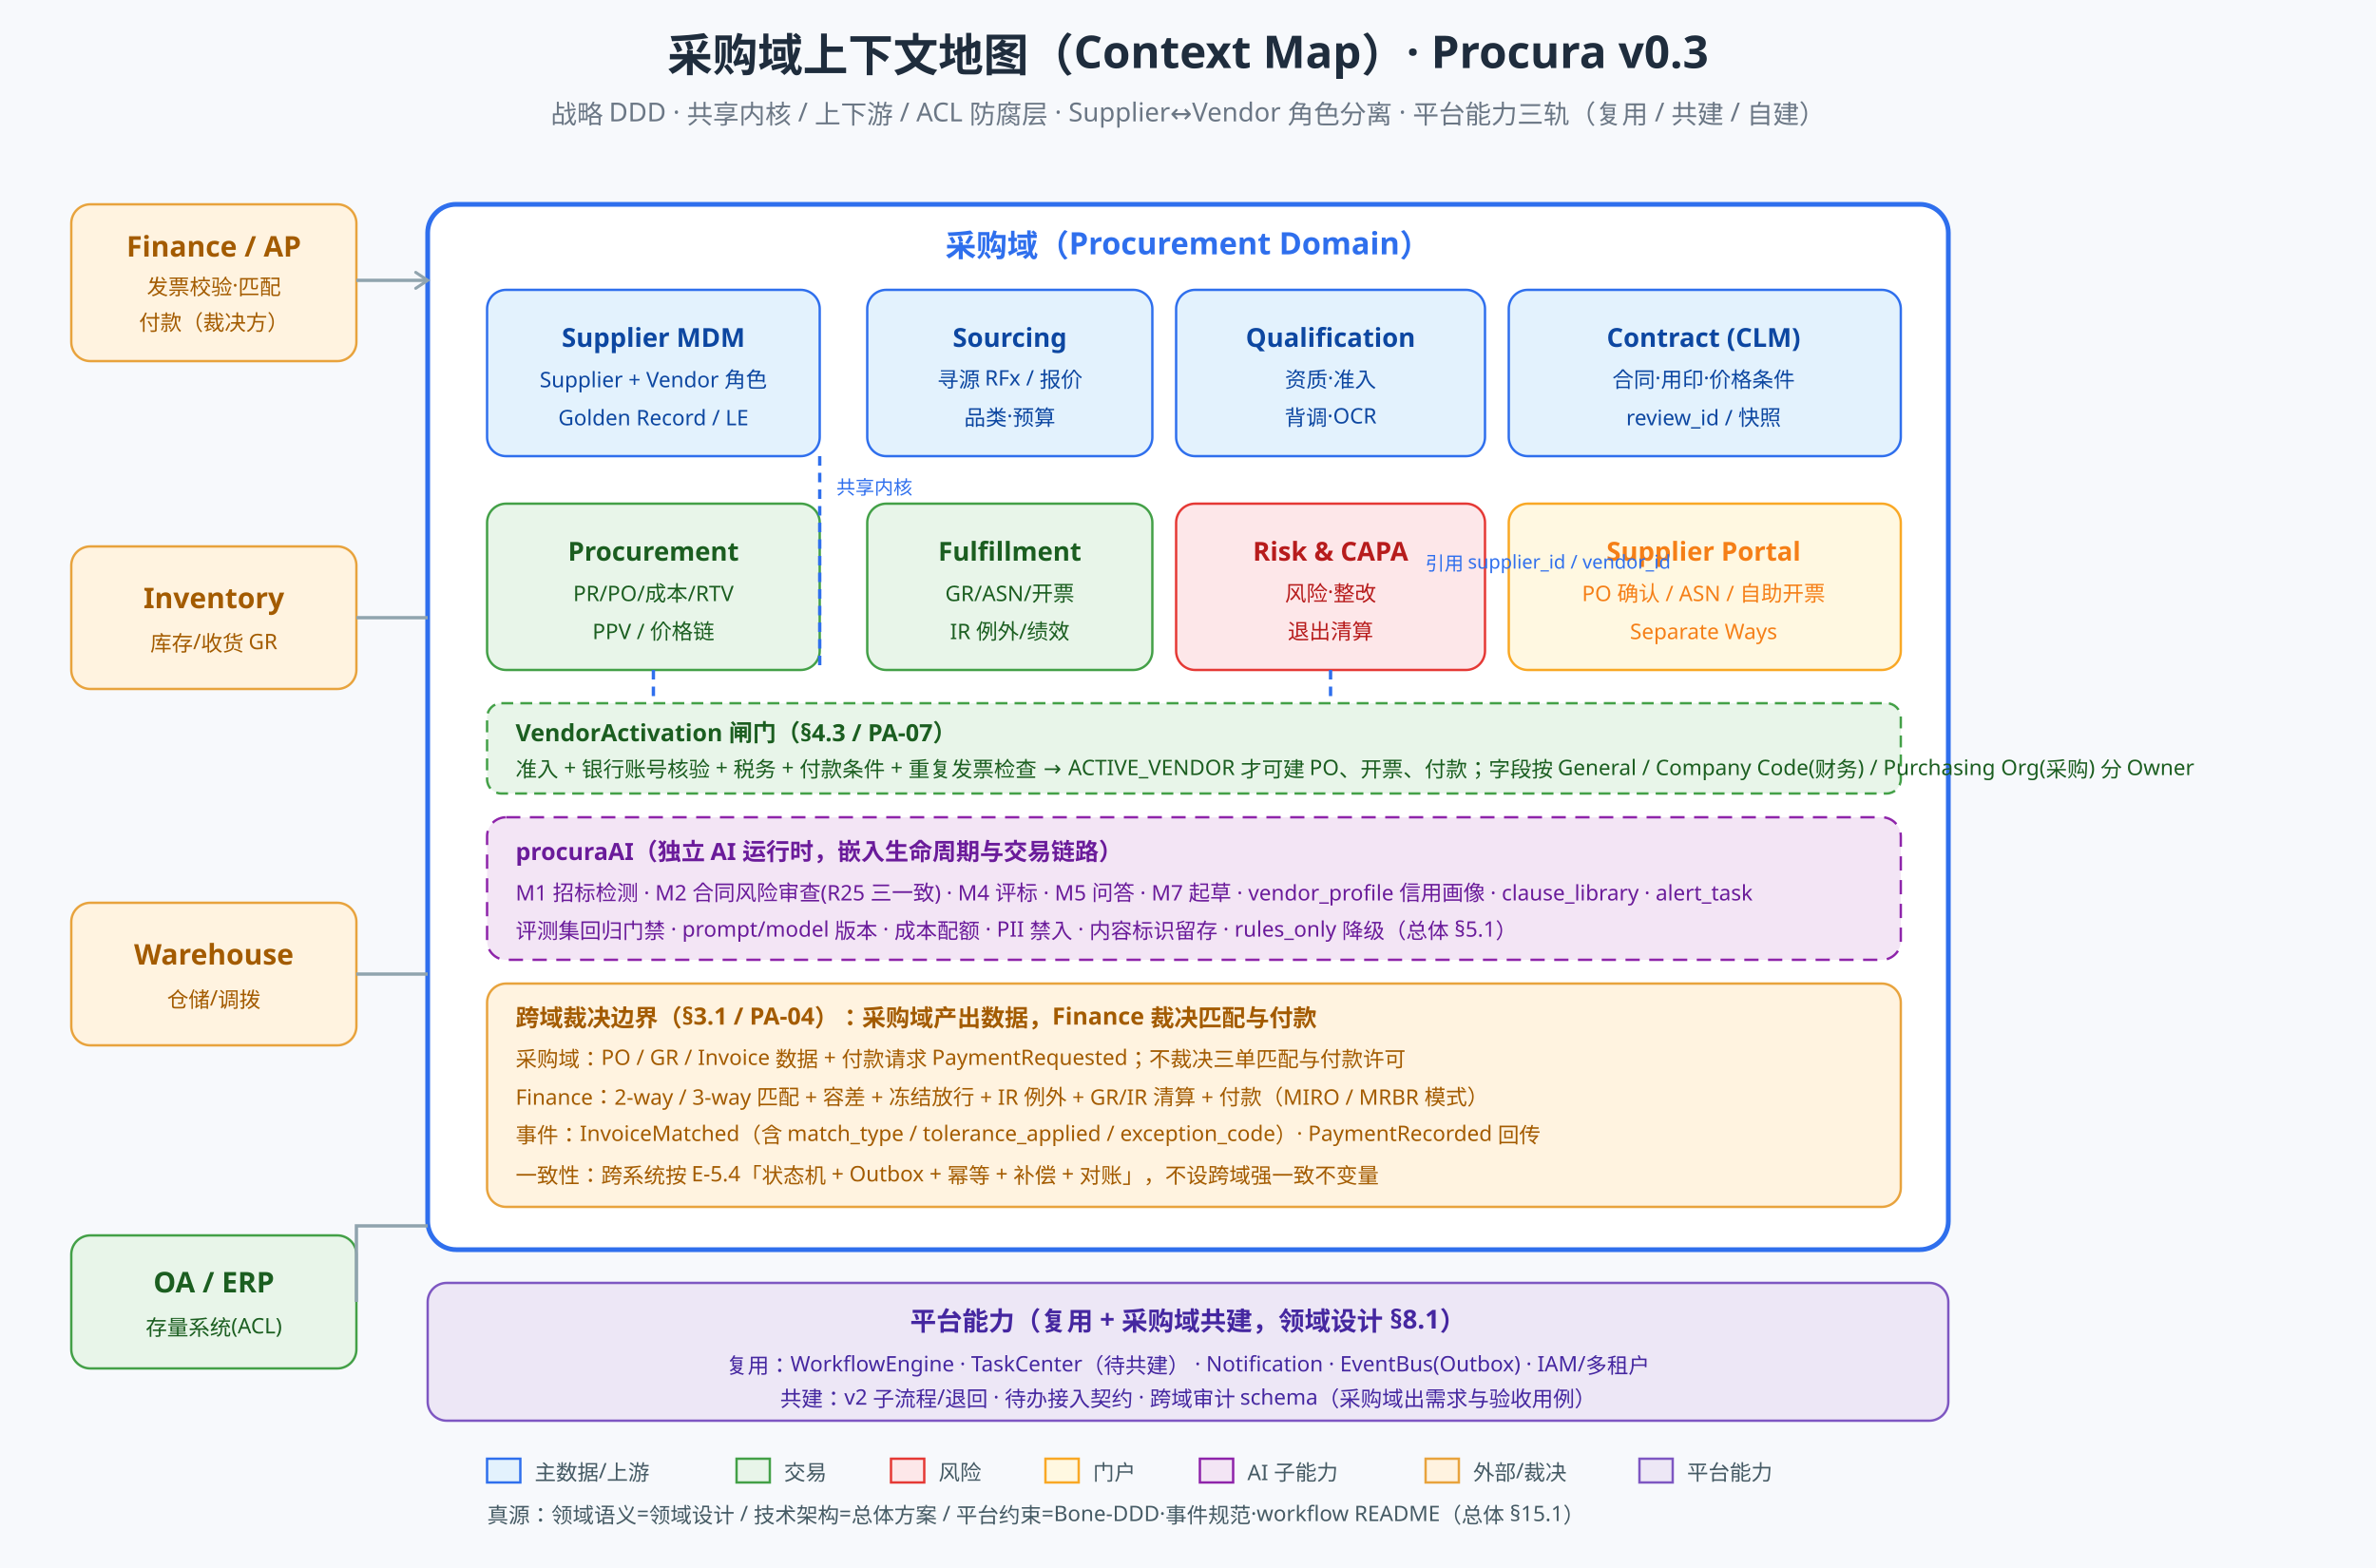
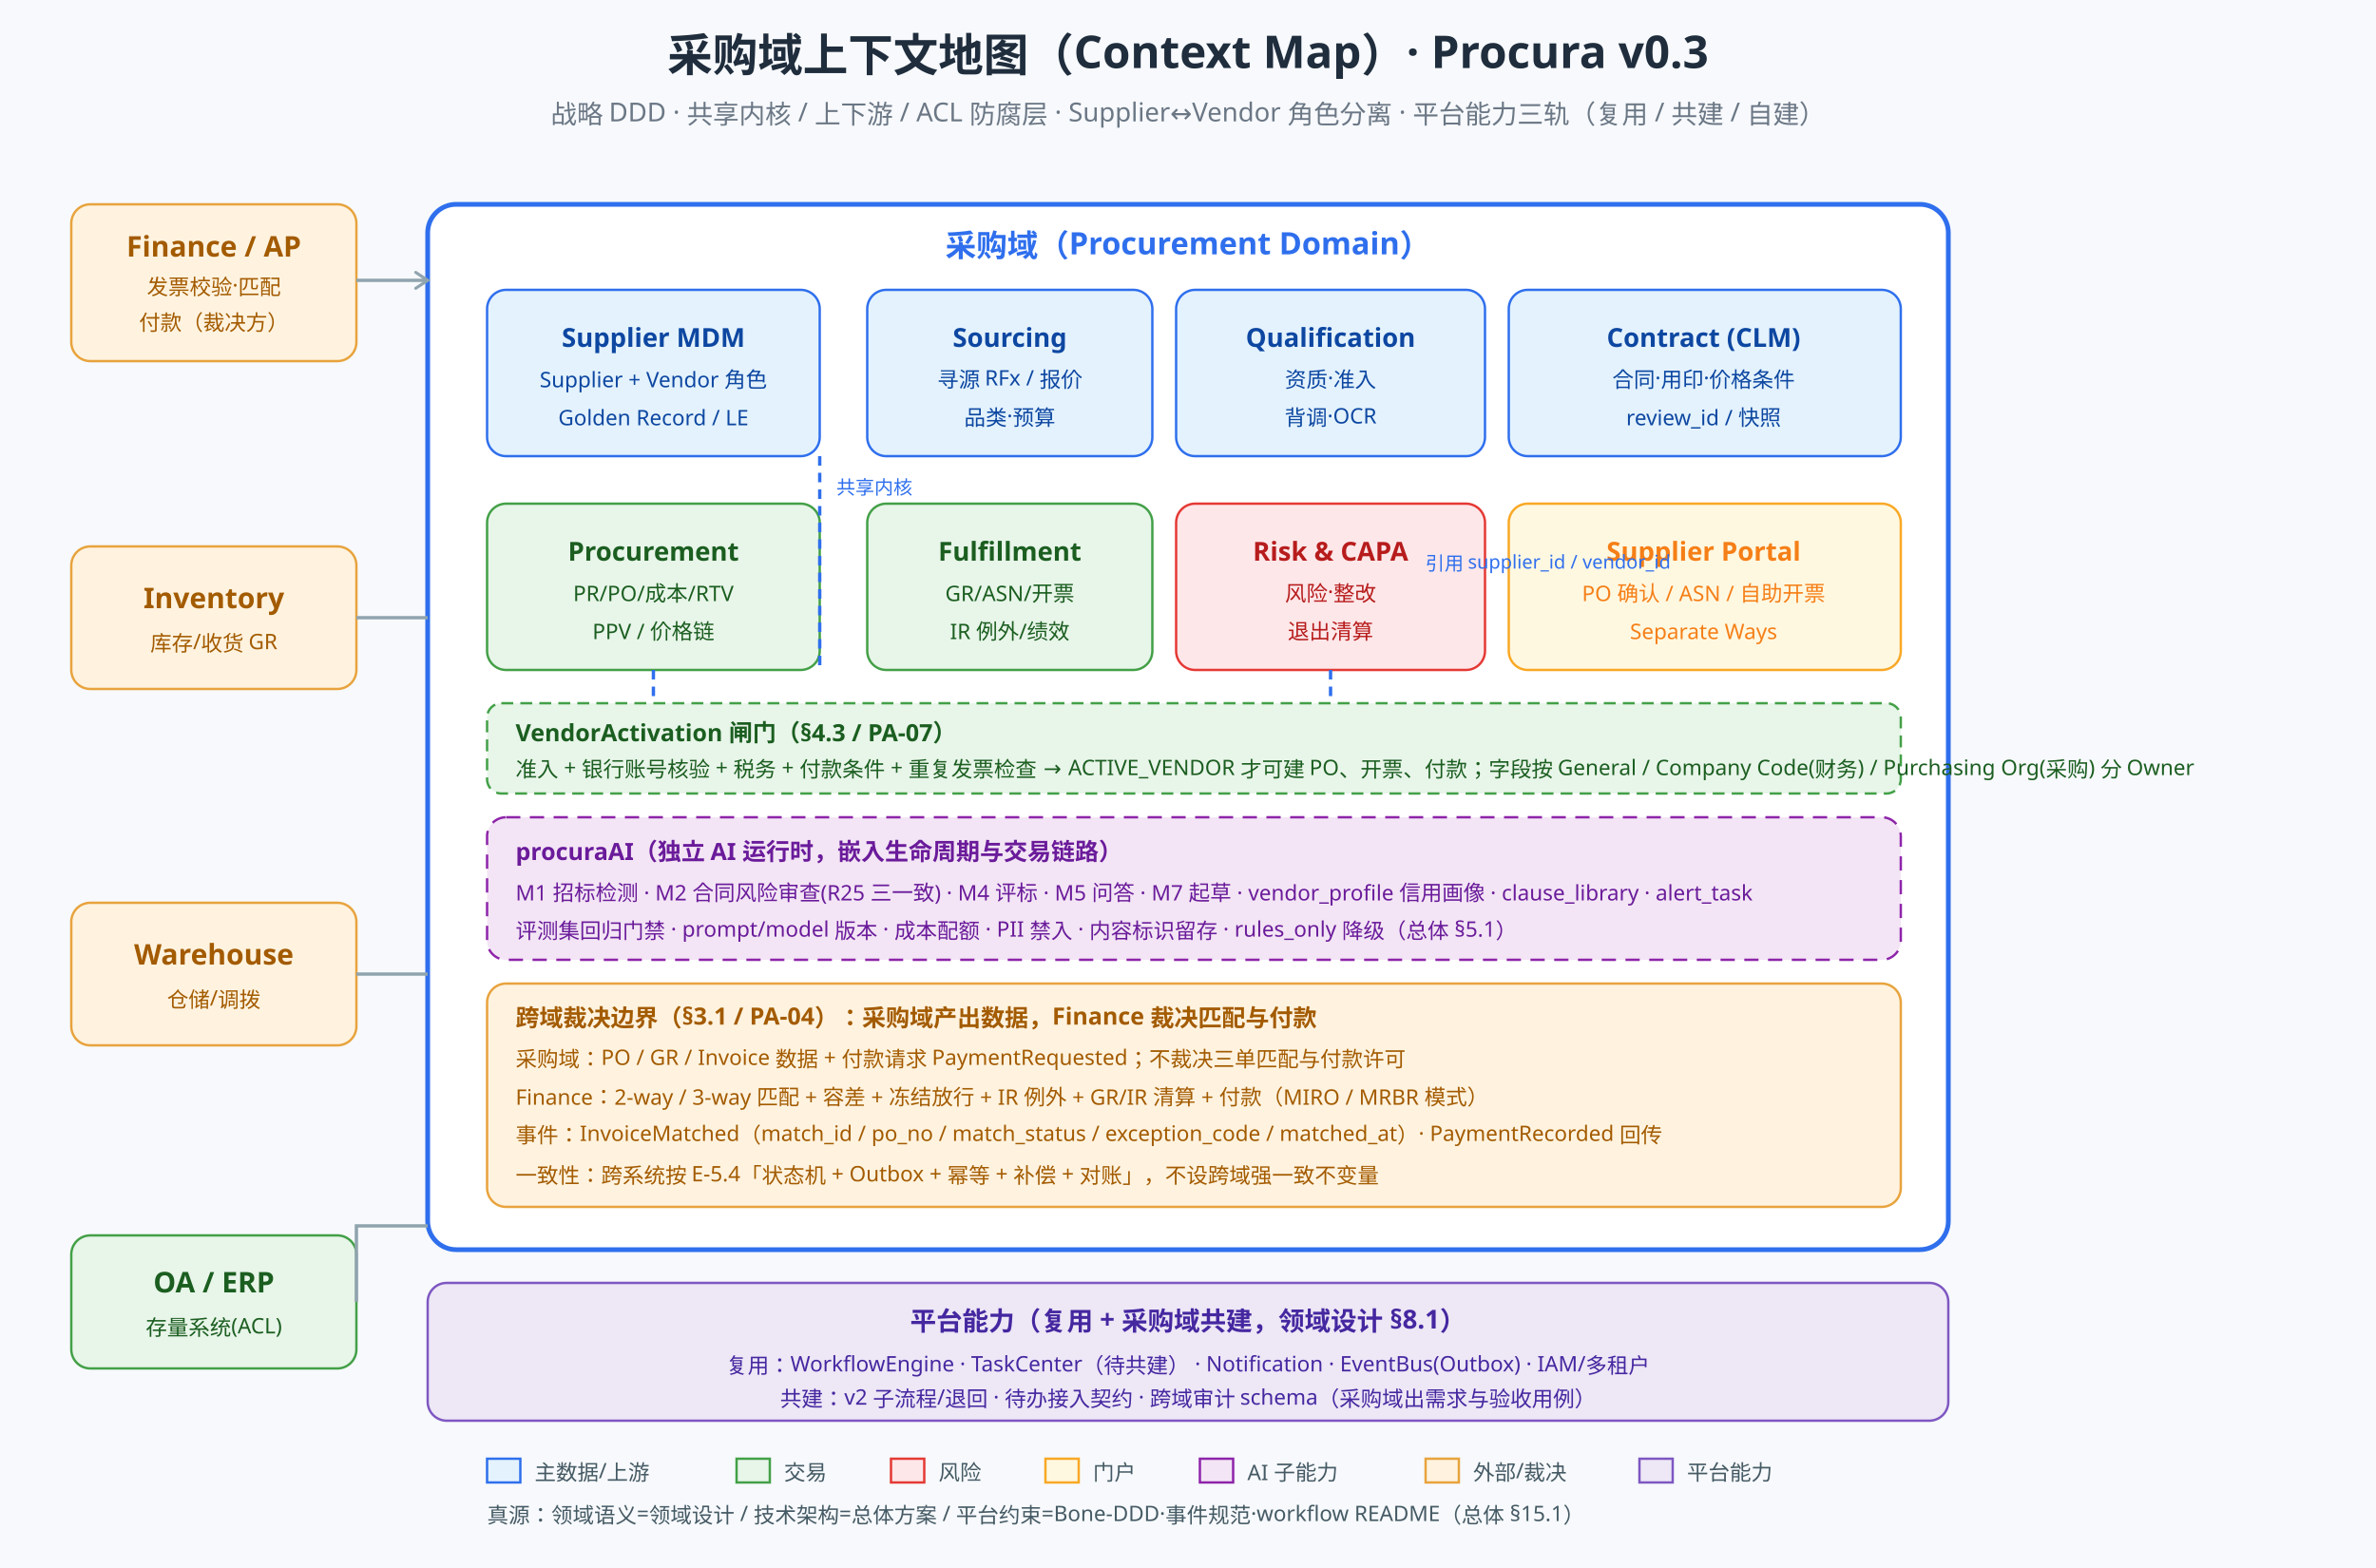
<svg xmlns="http://www.w3.org/2000/svg" viewBox="0 0 1000 660" font-family="'PingFang SC','Microsoft YaHei',sans-serif">
  <rect width="1000" height="660" fill="#f7f9fc" />
  <text x="500" y="30" font-size="19" font-weight="700" fill="#1f2d3d" text-anchor="middle">采购域上下文地图（Context Map）· Procura v0.3</text>
  <text x="500" y="52" font-size="11" fill="#6b7785" text-anchor="middle">战略 DDD · 共享内核 / 上下游 / ACL 防腐层 · Supplier↔Vendor 角色分离 · 平台能力三轨（复用 / 共建 / 自建）</text>
  <g>
    <rect x="30" y="86" width="120" height="66" rx="8" fill="#fff3e0" stroke="#e8a33d" />
    <text x="90" y="108" font-size="12" font-weight="600" fill="#a35b00" text-anchor="middle">Finance / AP</text>
    <text x="90" y="124" font-size="9" fill="#a35b00" text-anchor="middle">发票校验·匹配</text>
    <text x="90" y="139" font-size="9" fill="#a35b00" text-anchor="middle">付款（裁决方）</text>
    <rect x="30" y="230" width="120" height="60" rx="8" fill="#fff3e0" stroke="#e8a33d" />
    <text x="90" y="256" font-size="12" font-weight="600" fill="#a35b00" text-anchor="middle">Inventory</text>
    <text x="90" y="274" font-size="9" fill="#a35b00" text-anchor="middle">库存/收货 GR</text>
    <rect x="30" y="380" width="120" height="60" rx="8" fill="#fff3e0" stroke="#e8a33d" />
    <text x="90" y="406" font-size="12" font-weight="600" fill="#a35b00" text-anchor="middle">Warehouse</text>
    <text x="90" y="424" font-size="9" fill="#a35b00" text-anchor="middle">仓储/调拨</text>
    <rect x="30" y="520" width="120" height="56" rx="8" fill="#e8f5e9" stroke="#43a047" />
    <text x="90" y="544" font-size="12" font-weight="600" fill="#1b5e20" text-anchor="middle">OA / ERP</text>
    <text x="90" y="562" font-size="9" fill="#1b5e20" text-anchor="middle">存量系统(ACL)</text>
  </g>
  <rect x="180" y="86" width="640" height="440" rx="12" fill="#ffffff" stroke="#2f6fed" stroke-width="2" />
  <text x="500" y="108" font-size="13" font-weight="700" fill="#2f6fed" text-anchor="middle">采购域（Procurement Domain）</text>
  <g>
    <rect x="205" y="122" width="140" height="70" rx="8" fill="#e3f2fd" stroke="#2f6fed" />
    <text x="275" y="146" font-size="11" font-weight="600" fill="#0d47a1" text-anchor="middle">Supplier MDM</text>
    <text x="275" y="163" font-size="9" fill="#0d47a1" text-anchor="middle">Supplier + Vendor 角色</text>
    <text x="275" y="179" font-size="9" fill="#0d47a1" text-anchor="middle">Golden Record / LE</text>
    <rect x="365" y="122" width="120" height="70" rx="8" fill="#e3f2fd" stroke="#2f6fed" />
    <text x="425" y="146" font-size="11" font-weight="600" fill="#0d47a1" text-anchor="middle">Sourcing</text>
    <text x="425" y="163" font-size="9" fill="#0d47a1" text-anchor="middle">寻源 RFx / 报价</text>
    <text x="425" y="179" font-size="9" fill="#0d47a1" text-anchor="middle">品类·预算</text>
    <rect x="495" y="122" width="130" height="70" rx="8" fill="#e3f2fd" stroke="#2f6fed" />
    <text x="560" y="146" font-size="11" font-weight="600" fill="#0d47a1" text-anchor="middle">Qualification</text>
    <text x="560" y="163" font-size="9" fill="#0d47a1" text-anchor="middle">资质·准入</text>
    <text x="560" y="179" font-size="9" fill="#0d47a1" text-anchor="middle">背调·OCR</text>
    <rect x="635" y="122" width="165" height="70" rx="8" fill="#e3f2fd" stroke="#2f6fed" />
    <text x="717" y="146" font-size="11" font-weight="600" fill="#0d47a1" text-anchor="middle">Contract (CLM)</text>
    <text x="717" y="163" font-size="9" fill="#0d47a1" text-anchor="middle">合同·用印·价格条件</text>
    <text x="717" y="179" font-size="9" fill="#0d47a1" text-anchor="middle">review_id / 快照</text>
    <rect x="205" y="212" width="140" height="70" rx="8" fill="#e8f5e9" stroke="#43a047" />
    <text x="275" y="236" font-size="11" font-weight="600" fill="#1b5e20" text-anchor="middle">Procurement</text>
    <text x="275" y="253" font-size="9" fill="#1b5e20" text-anchor="middle">PR/PO/成本/RTV</text>
    <text x="275" y="269" font-size="9" fill="#1b5e20" text-anchor="middle">PPV / 价格链</text>
    <rect x="365" y="212" width="120" height="70" rx="8" fill="#e8f5e9" stroke="#43a047" />
    <text x="425" y="236" font-size="11" font-weight="600" fill="#1b5e20" text-anchor="middle">Fulfillment</text>
    <text x="425" y="253" font-size="9" fill="#1b5e20" text-anchor="middle">GR/ASN/开票</text>
    <text x="425" y="269" font-size="9" fill="#1b5e20" text-anchor="middle">IR 例外/绩效</text>
    <rect x="495" y="212" width="130" height="70" rx="8" fill="#fde7e9" stroke="#e53935" />
    <text x="560" y="236" font-size="11" font-weight="600" fill="#b71c1c" text-anchor="middle">Risk &amp; CAPA</text>
    <text x="560" y="253" font-size="9" fill="#b71c1c" text-anchor="middle">风险·整改</text>
    <text x="560" y="269" font-size="9" fill="#b71c1c" text-anchor="middle">退出清算</text>
    <rect x="635" y="212" width="165" height="70" rx="8" fill="#fff8e1" stroke="#f9a825" />
    <text x="717" y="236" font-size="11" font-weight="600" fill="#f57f17" text-anchor="middle">Supplier Portal</text>
    <text x="717" y="253" font-size="9" fill="#f57f17" text-anchor="middle">PO 确认 / ASN / 自助开票</text>
    <text x="717" y="269" font-size="9" fill="#f57f17" text-anchor="middle">Separate Ways</text>
  </g>
  <rect x="205" y="296" width="595" height="38" rx="6" fill="#e8f5e9" stroke="#43a047" stroke-dasharray="5 3" />
  <text x="217" y="312" font-size="10" font-weight="700" fill="#1b5e20">VendorActivation 闸门（§4.3 / PA-07）</text>
  <text x="217" y="327" font-size="9" fill="#1b5e20">准入 + 银行账号核验 + 税务 + 付款条件 + 重复发票检查 → ACTIVE_VENDOR 才可建 PO、开票、付款；字段按 General / Company Code(财务) / Purchasing Org(采购) 分 Owner</text>
  <rect x="205" y="344" width="595" height="60" rx="8" fill="#f3e5f5" stroke="#8e24aa" stroke-dasharray="6 4" />
  <text x="217" y="362" font-size="10" font-weight="700" fill="#6a1b9a">procuraAI（独立 AI 运行时，嵌入生命周期与交易链路）</text>
  <text x="217" y="379" font-size="9" fill="#6a1b9a">M1 招标检测 · M2 合同风险审查(R25 三一致) · M4 评标 · M5 问答 · M7 起草 · vendor_profile 信用画像 · clause_library · alert_task</text>
  <text x="217" y="395" font-size="9" fill="#6a1b9a">评测集回归门禁 · prompt/model 版本 · 成本配额 · PII 禁入 · 内容标识留存 · rules_only 降级（总体 §5.1）</text>
  <rect x="205" y="414" width="595" height="94" rx="8" fill="#fff3e0" stroke="#e8a33d" />
  <text x="217" y="432" font-size="10" font-weight="700" fill="#a35b00">跨域裁决边界（§3.1 / PA-04）：采购域产出数据，Finance 裁决匹配与付款</text>
  <text x="217" y="449" font-size="9" fill="#a35b00">采购域：PO / GR / Invoice 数据 + 付款请求 PaymentRequested；不裁决三单匹配与付款许可</text>
  <text x="217" y="465" font-size="9" fill="#a35b00">Finance：2-way / 3-way 匹配 + 容差 + 冻结放行 + IR 例外 + GR/IR 清算 + 付款（MIRO / MRBR 模式）</text>
-   <text x="217" y="481" font-size="9" fill="#a35b00">事件：InvoiceMatched（含 match_type / tolerance_applied / exception_code）· PaymentRecorded 回传</text>
+   <text x="217" y="481" font-size="9" fill="#a35b00">事件：InvoiceMatched（match_id / po_no / match_status / exception_code / matched_at）· PaymentRecorded 回传</text>
  <text x="217" y="498" font-size="9" fill="#a35b00">一致性：跨系统按 E-5.4「状态机 + Outbox + 幂等 + 补偿 + 对账」，不设跨域强一致不变量</text>
  <rect x="180" y="540" width="640" height="58" rx="8" fill="#ede7f6" stroke="#7e57c2" />
  <text x="500" y="560" font-size="11" font-weight="700" fill="#4527a0" text-anchor="middle">平台能力（复用 + 采购域共建，领域设计 §8.1）</text>
  <text x="500" y="578" font-size="9" fill="#4527a0" text-anchor="middle">复用：WorkflowEngine · TaskCenter（待共建） · Notification · EventBus(Outbox) · IAM/多租户</text>
  <text x="500" y="592" font-size="9" fill="#4527a0" text-anchor="middle">共建：v2 子流程/退回 · 待办接入契约 · 跨域审计 schema（采购域出需求与验收用例）</text>
  <g stroke="#90a4ae" stroke-width="1.4" fill="none">
    <path d="M150 118 H180" marker-end="url(#arrow)" />
    <path d="M150 260 H180" />
    <path d="M150 410 H180" />
    <path d="M150 548 V516 H180" />
    <path d="M345 192 V282" stroke="#2f6fed" stroke-dasharray="4 3" />
    <path d="M560 282 V294" stroke="#2f6fed" stroke-dasharray="4 3" />
    <path d="M275 282 V294" stroke="#2f6fed" stroke-dasharray="4 3" />
  </g>
  <text x="352" y="208" font-size="8" fill="#2f6fed">共享内核</text>
  <text x="600" y="240" font-size="8" fill="#2f6fed">引用 supplier_id / vendor_id</text>
  <g font-size="9" fill="#455a64">
    <rect x="205" y="614" width="14" height="10" fill="#e3f2fd" stroke="#2f6fed" />
    <text x="225" y="623">主数据/上游</text>
    <rect x="310" y="614" width="14" height="10" fill="#e8f5e9" stroke="#43a047" />
    <text x="330" y="623">交易</text>
    <rect x="375" y="614" width="14" height="10" fill="#fde7e9" stroke="#e53935" />
    <text x="395" y="623">风险</text>
    <rect x="440" y="614" width="14" height="10" fill="#fff8e1" stroke="#f9a825" />
    <text x="460" y="623">门户</text>
    <rect x="505" y="614" width="14" height="10" fill="#f3e5f5" stroke="#8e24aa" />
    <text x="525" y="623">AI 子能力</text>
    <rect x="600" y="614" width="14" height="10" fill="#fff3e0" stroke="#e8a33d" />
    <text x="620" y="623">外部/裁决</text>
    <rect x="690" y="614" width="14" height="10" fill="#ede7f6" stroke="#7e57c2" />
    <text x="710" y="623">平台能力</text>
    <text x="205" y="641">真源：领域语义=领域设计 / 技术架构=总体方案 / 平台约束=Bone-DDD·事件规范·workflow README（总体 §15.1）</text>
  </g>
  <defs>
    <marker id="arrow" viewBox="0 0 10 10" refX="8" refY="5" markerWidth="6" markerHeight="6" orient="auto-start-reverse">
      <path d="M2 1L8 5L2 9" fill="none" stroke="context-stroke" stroke-width="1.5" stroke-linecap="round" />
    </marker>
  </defs>
</svg>
